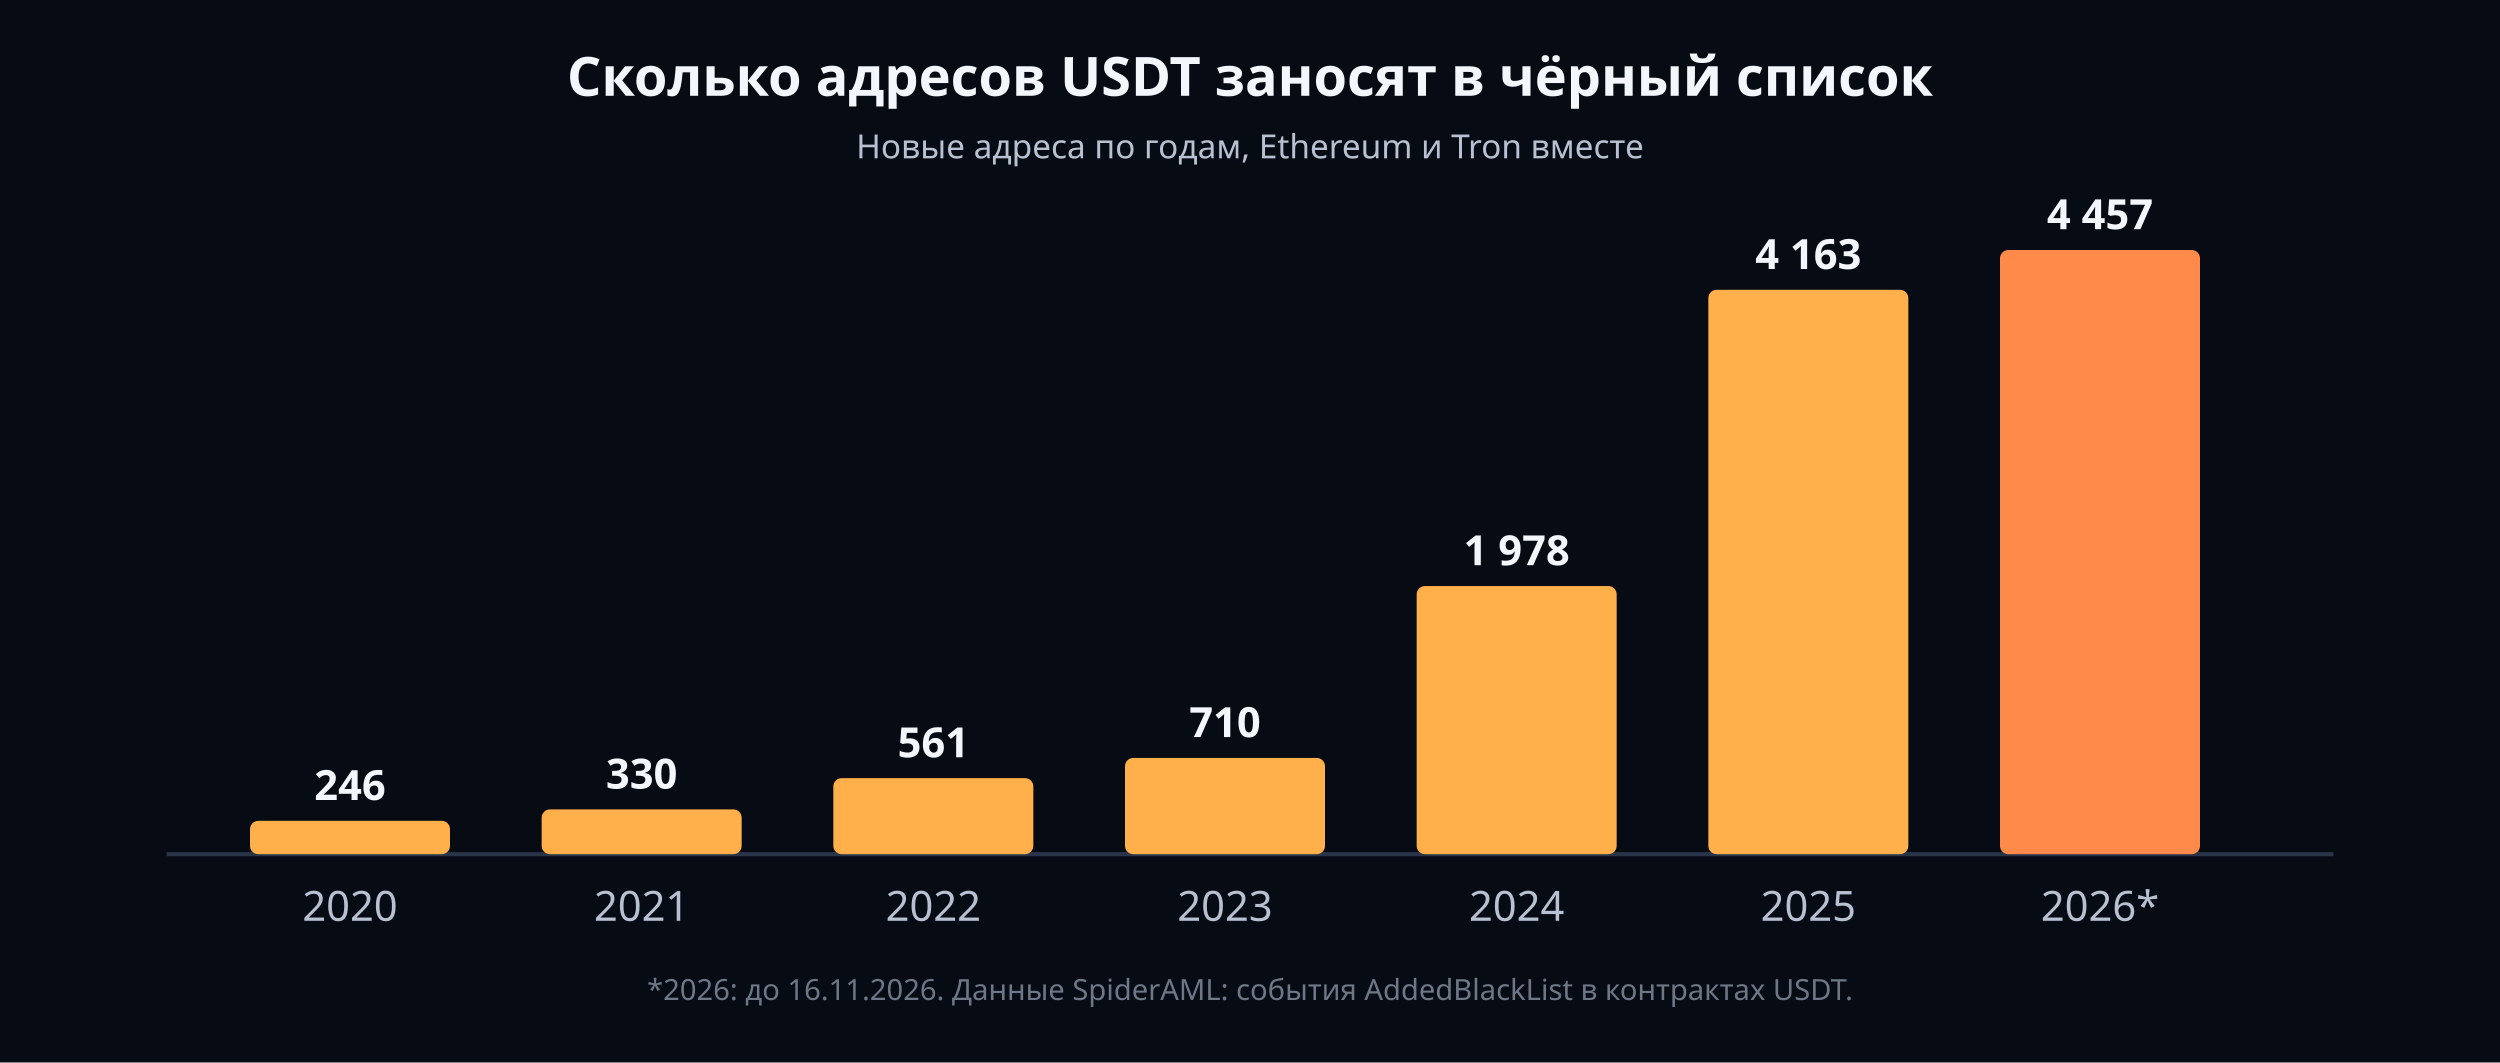
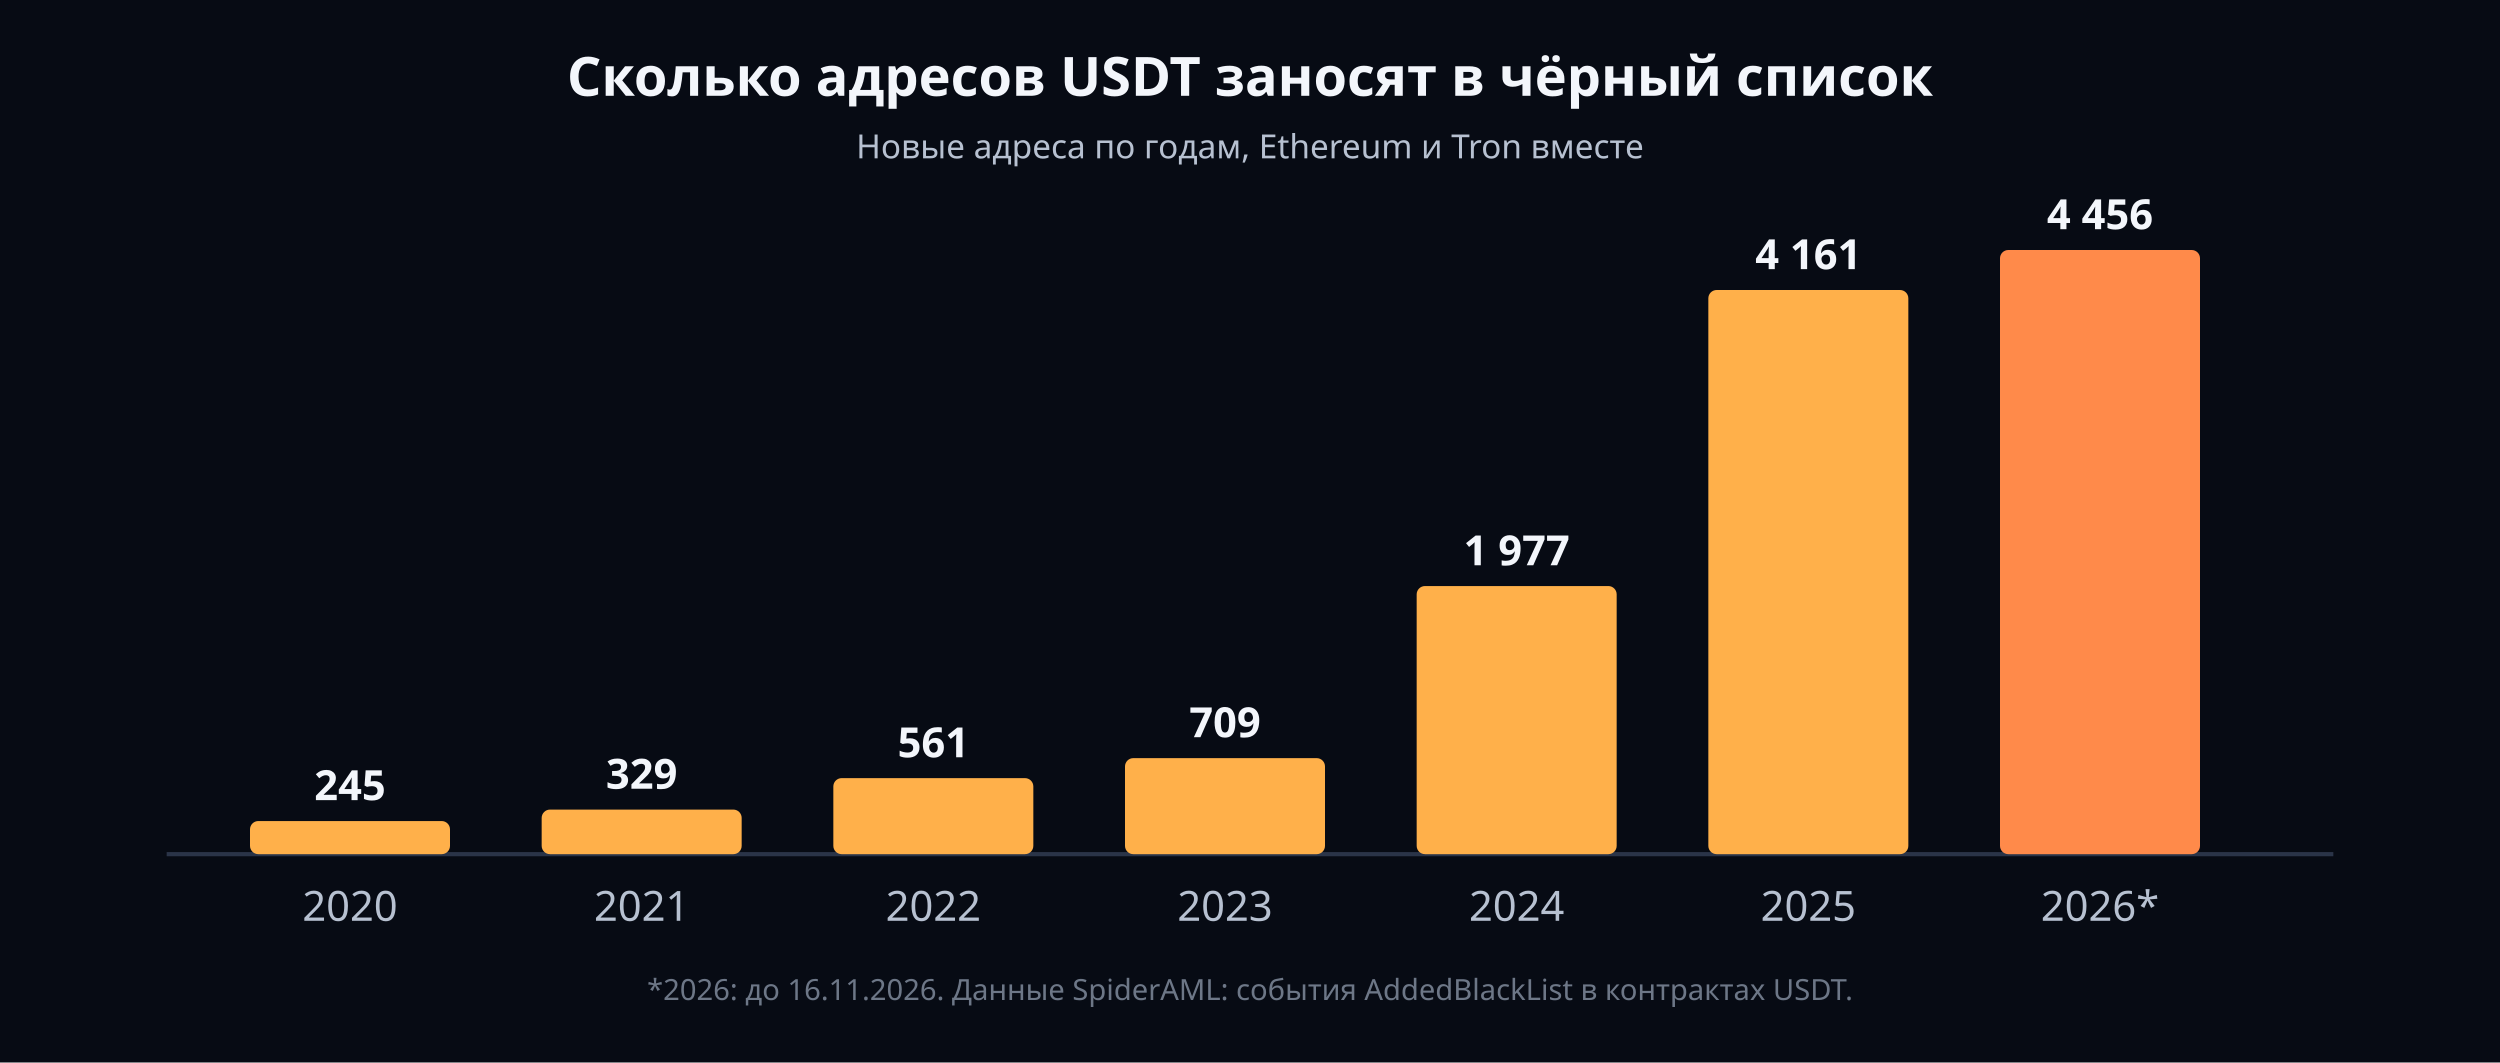
<svg xmlns="http://www.w3.org/2000/svg" viewBox="0 0 1200 510" font-family="system-ui,sans-serif">
  <rect width="1200" height="510" fill="#070B14" />
  <text x="600" y="46" font-size="26" fill="#F3F6FB" text-anchor="middle" font-weight="700">Сколько адресов USDT заносят в чёрный список</text>
  <text x="600" y="76" font-size="16" fill="#B7C1D1" text-anchor="middle" font-weight="400">Новые адреса по годам, Ethereum и Tron вместе</text>
  <path d="M80 410 H1120" stroke="#2A3448" stroke-width="2" />
-   <rect x="120" y="394.0" width="96" height="16.0" fill="#FFB04A" rx="4" />
-   <text x="168" y="383.994" font-size="20" fill="#F3F6FB" text-anchor="middle" font-weight="700">246</text>
+   <rect x="120" y="394.1" width="96" height="15.9" fill="#FFB04A" rx="4" />
+   <text x="168" y="384.055" font-size="20" fill="#F3F6FB" text-anchor="middle" font-weight="700">245</text>
  <text x="168" y="442" font-size="20" fill="#B7C1D1" text-anchor="middle" font-weight="400">2020</text>
-   <rect x="260" y="388.5" width="96" height="21.5" fill="#FFB04A" rx="4" />
-   <text x="308" y="378.528" font-size="20" fill="#F3F6FB" text-anchor="middle" font-weight="700">330</text>
+   <rect x="260" y="388.6" width="96" height="21.4" fill="#FFB04A" rx="4" />
+   <text x="308" y="378.588" font-size="20" fill="#F3F6FB" text-anchor="middle" font-weight="700">329</text>
  <text x="308" y="442" font-size="20" fill="#B7C1D1" text-anchor="middle" font-weight="400">2021</text>
  <rect x="400" y="373.5" width="96" height="36.5" fill="#FFB04A" rx="4" />
-   <text x="448" y="363.498" font-size="20" fill="#F3F6FB" text-anchor="middle" font-weight="700">561</text>
+   <text x="448" y="363.49" font-size="20" fill="#F3F6FB" text-anchor="middle" font-weight="700">561</text>
  <text x="448" y="442" font-size="20" fill="#B7C1D1" text-anchor="middle" font-weight="400">2022</text>
-   <rect x="540" y="363.8" width="96" height="46.2" fill="#FFB04A" rx="4" />
-   <text x="588" y="353.803" font-size="20" fill="#F3F6FB" text-anchor="middle" font-weight="700">710</text>
+   <rect x="540" y="363.9" width="96" height="46.1" fill="#FFB04A" rx="4" />
+   <text x="588" y="353.858" font-size="20" fill="#F3F6FB" text-anchor="middle" font-weight="700">709</text>
  <text x="588" y="442" font-size="20" fill="#B7C1D1" text-anchor="middle" font-weight="400">2023</text>
  <rect x="680" y="281.3" width="96" height="128.7" fill="#FFB04A" rx="4" />
-   <text x="728" y="271.299" font-size="20" fill="#F3F6FB" text-anchor="middle" font-weight="700">1 978</text>
+   <text x="728" y="271.335" font-size="20" fill="#F3F6FB" text-anchor="middle" font-weight="700">1 977</text>
  <text x="728" y="442" font-size="20" fill="#B7C1D1" text-anchor="middle" font-weight="400">2024</text>
-   <rect x="820" y="139.1" width="96" height="270.9" fill="#FFB04A" rx="4" />
-   <text x="868" y="129.129" font-size="20" fill="#F3F6FB" text-anchor="middle" font-weight="700">4 163</text>
+   <rect x="820" y="139.2" width="96" height="270.8" fill="#FFB04A" rx="4" />
+   <text x="868" y="129.199" font-size="20" fill="#F3F6FB" text-anchor="middle" font-weight="700">4 161</text>
  <text x="868" y="442" font-size="20" fill="#B7C1D1" text-anchor="middle" font-weight="400">2025</text>
  <rect x="960" y="120.0" width="96" height="290.0" fill="#FF8A4A" rx="4" />
-   <text x="1008" y="110.0" font-size="20" fill="#F3F6FB" text-anchor="middle" font-weight="700">4 457</text>
+   <text x="1008" y="110.0" font-size="20" fill="#F3F6FB" text-anchor="middle" font-weight="700">4 456</text>
  <text x="1008" y="442" font-size="20" fill="#B7C1D1" text-anchor="middle" font-weight="400">2026*</text>
  <text x="600" y="480" font-size="14" fill="#6D7787" text-anchor="middle" font-weight="400">*2026: до 16.11.2026. Данные SpiderAML: события AddedBlackList в контрактах USDT.</text>
</svg>
